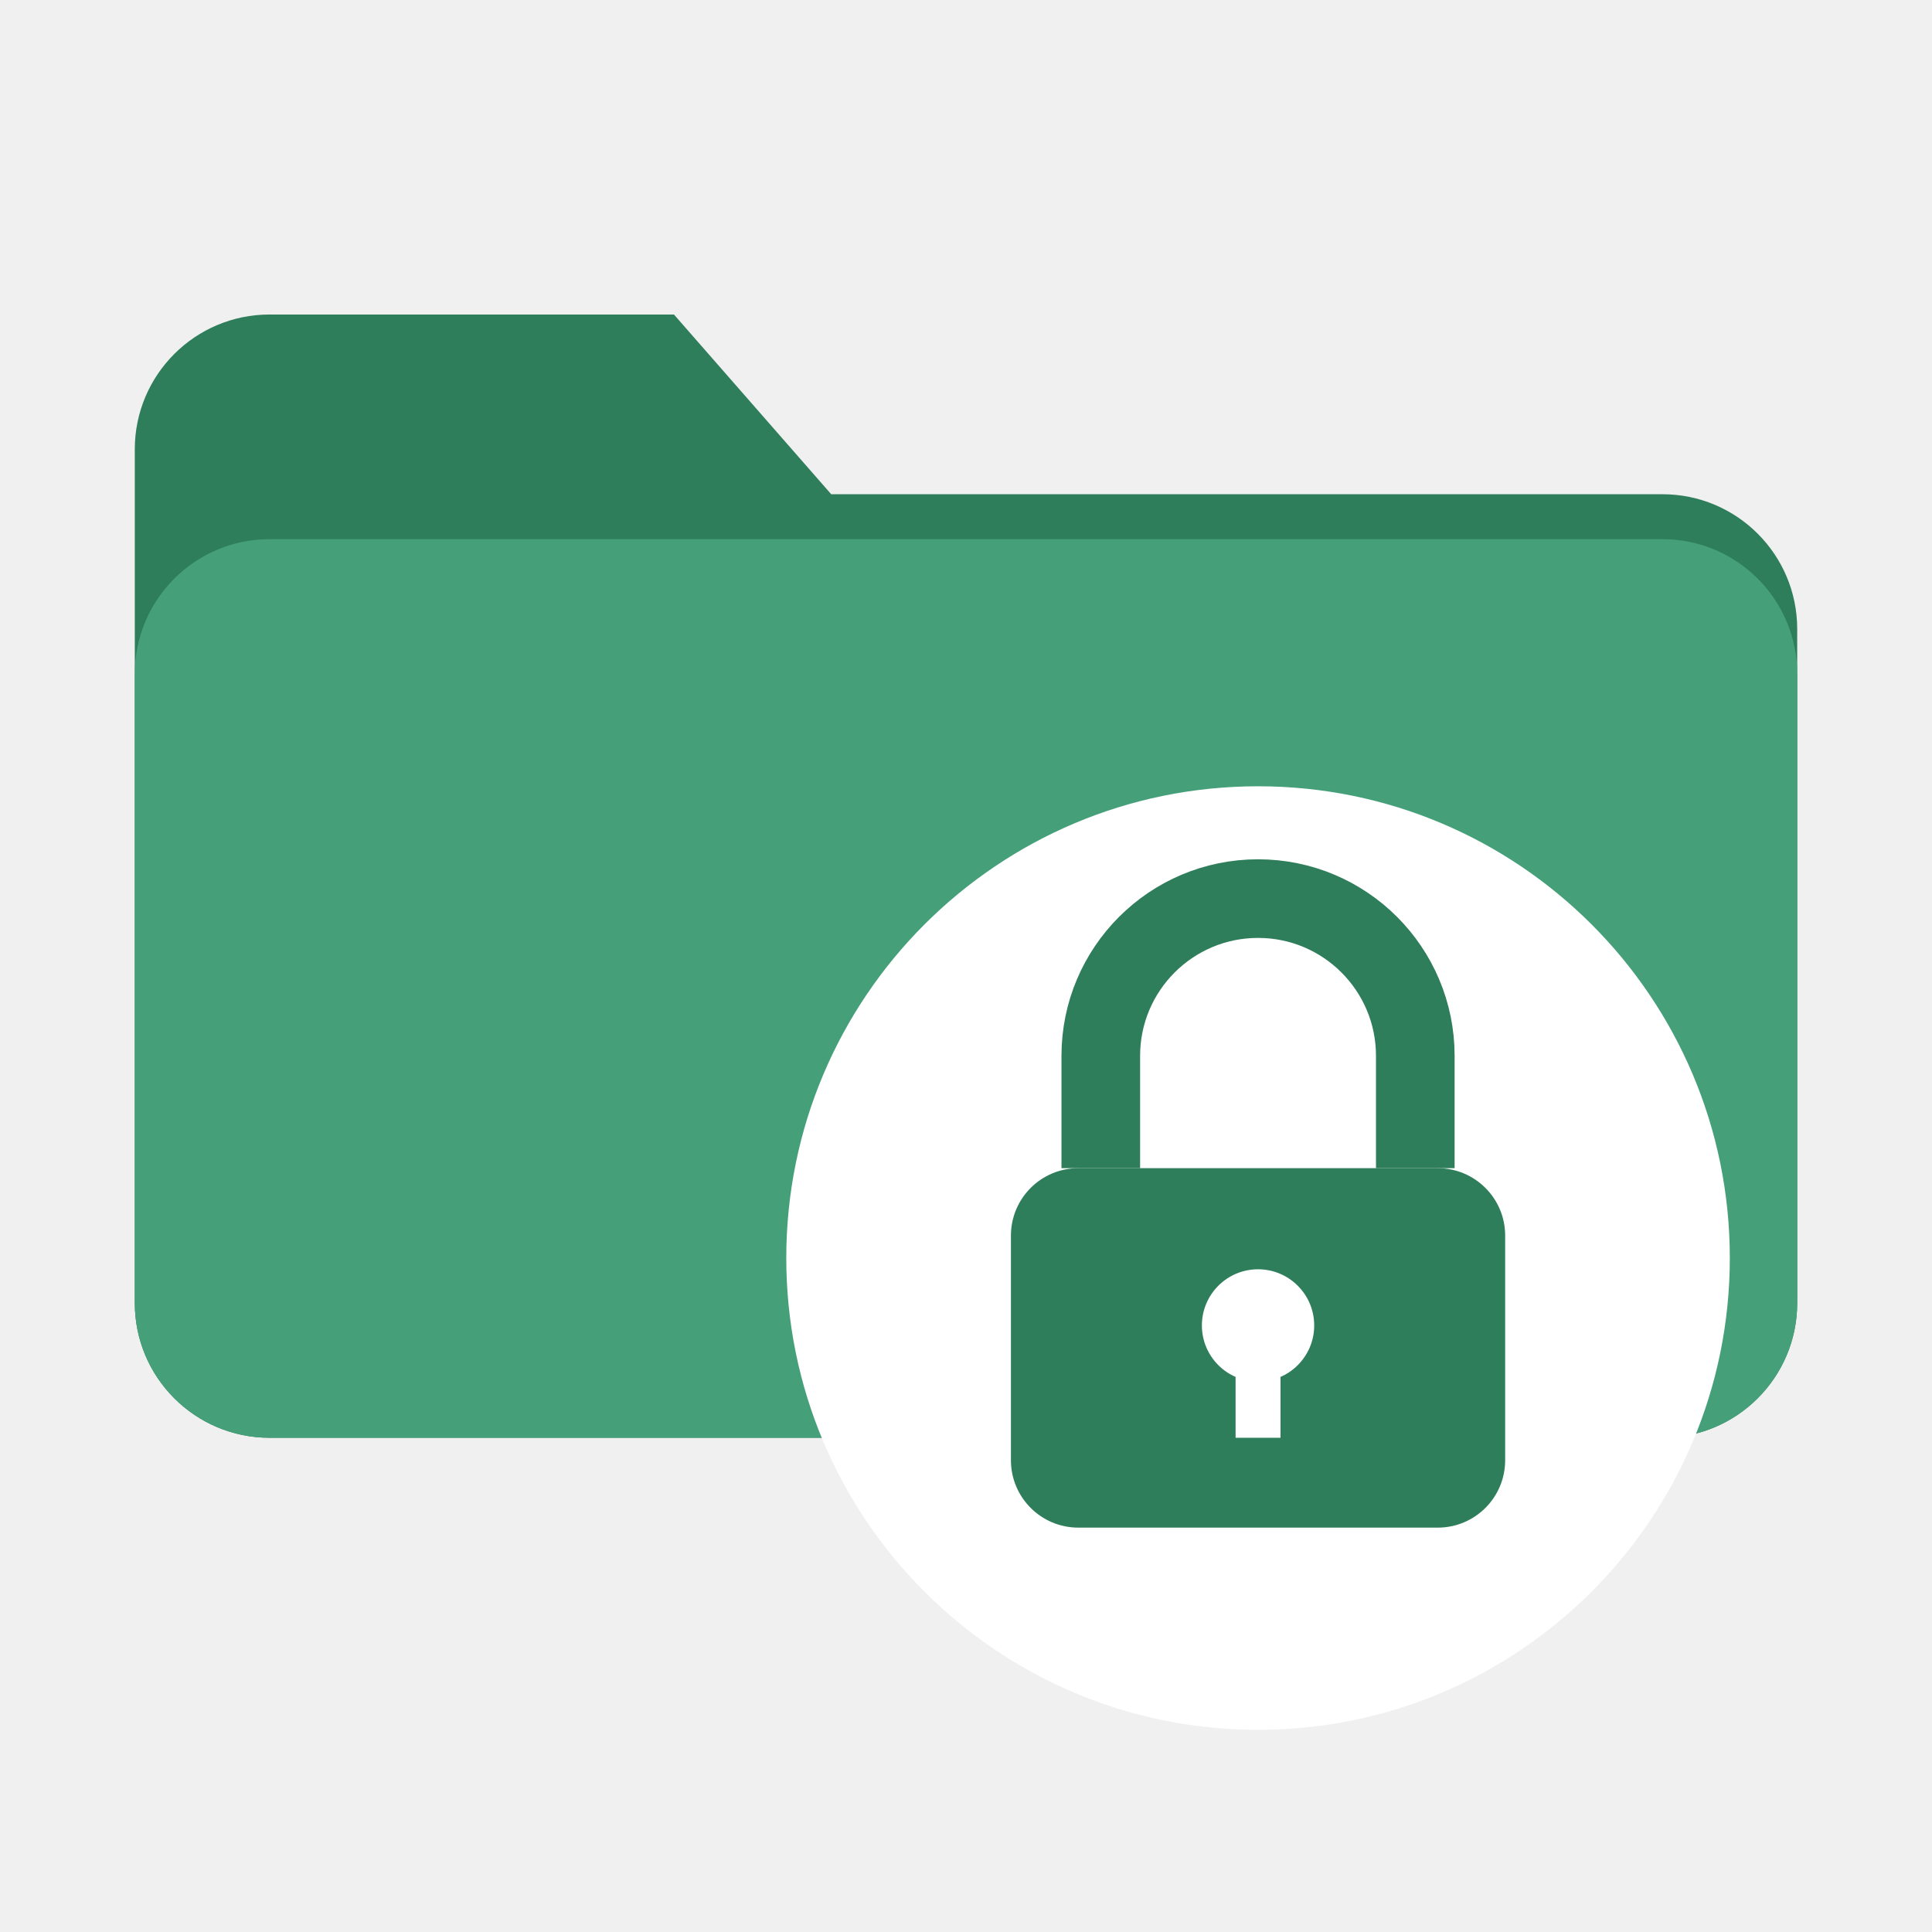
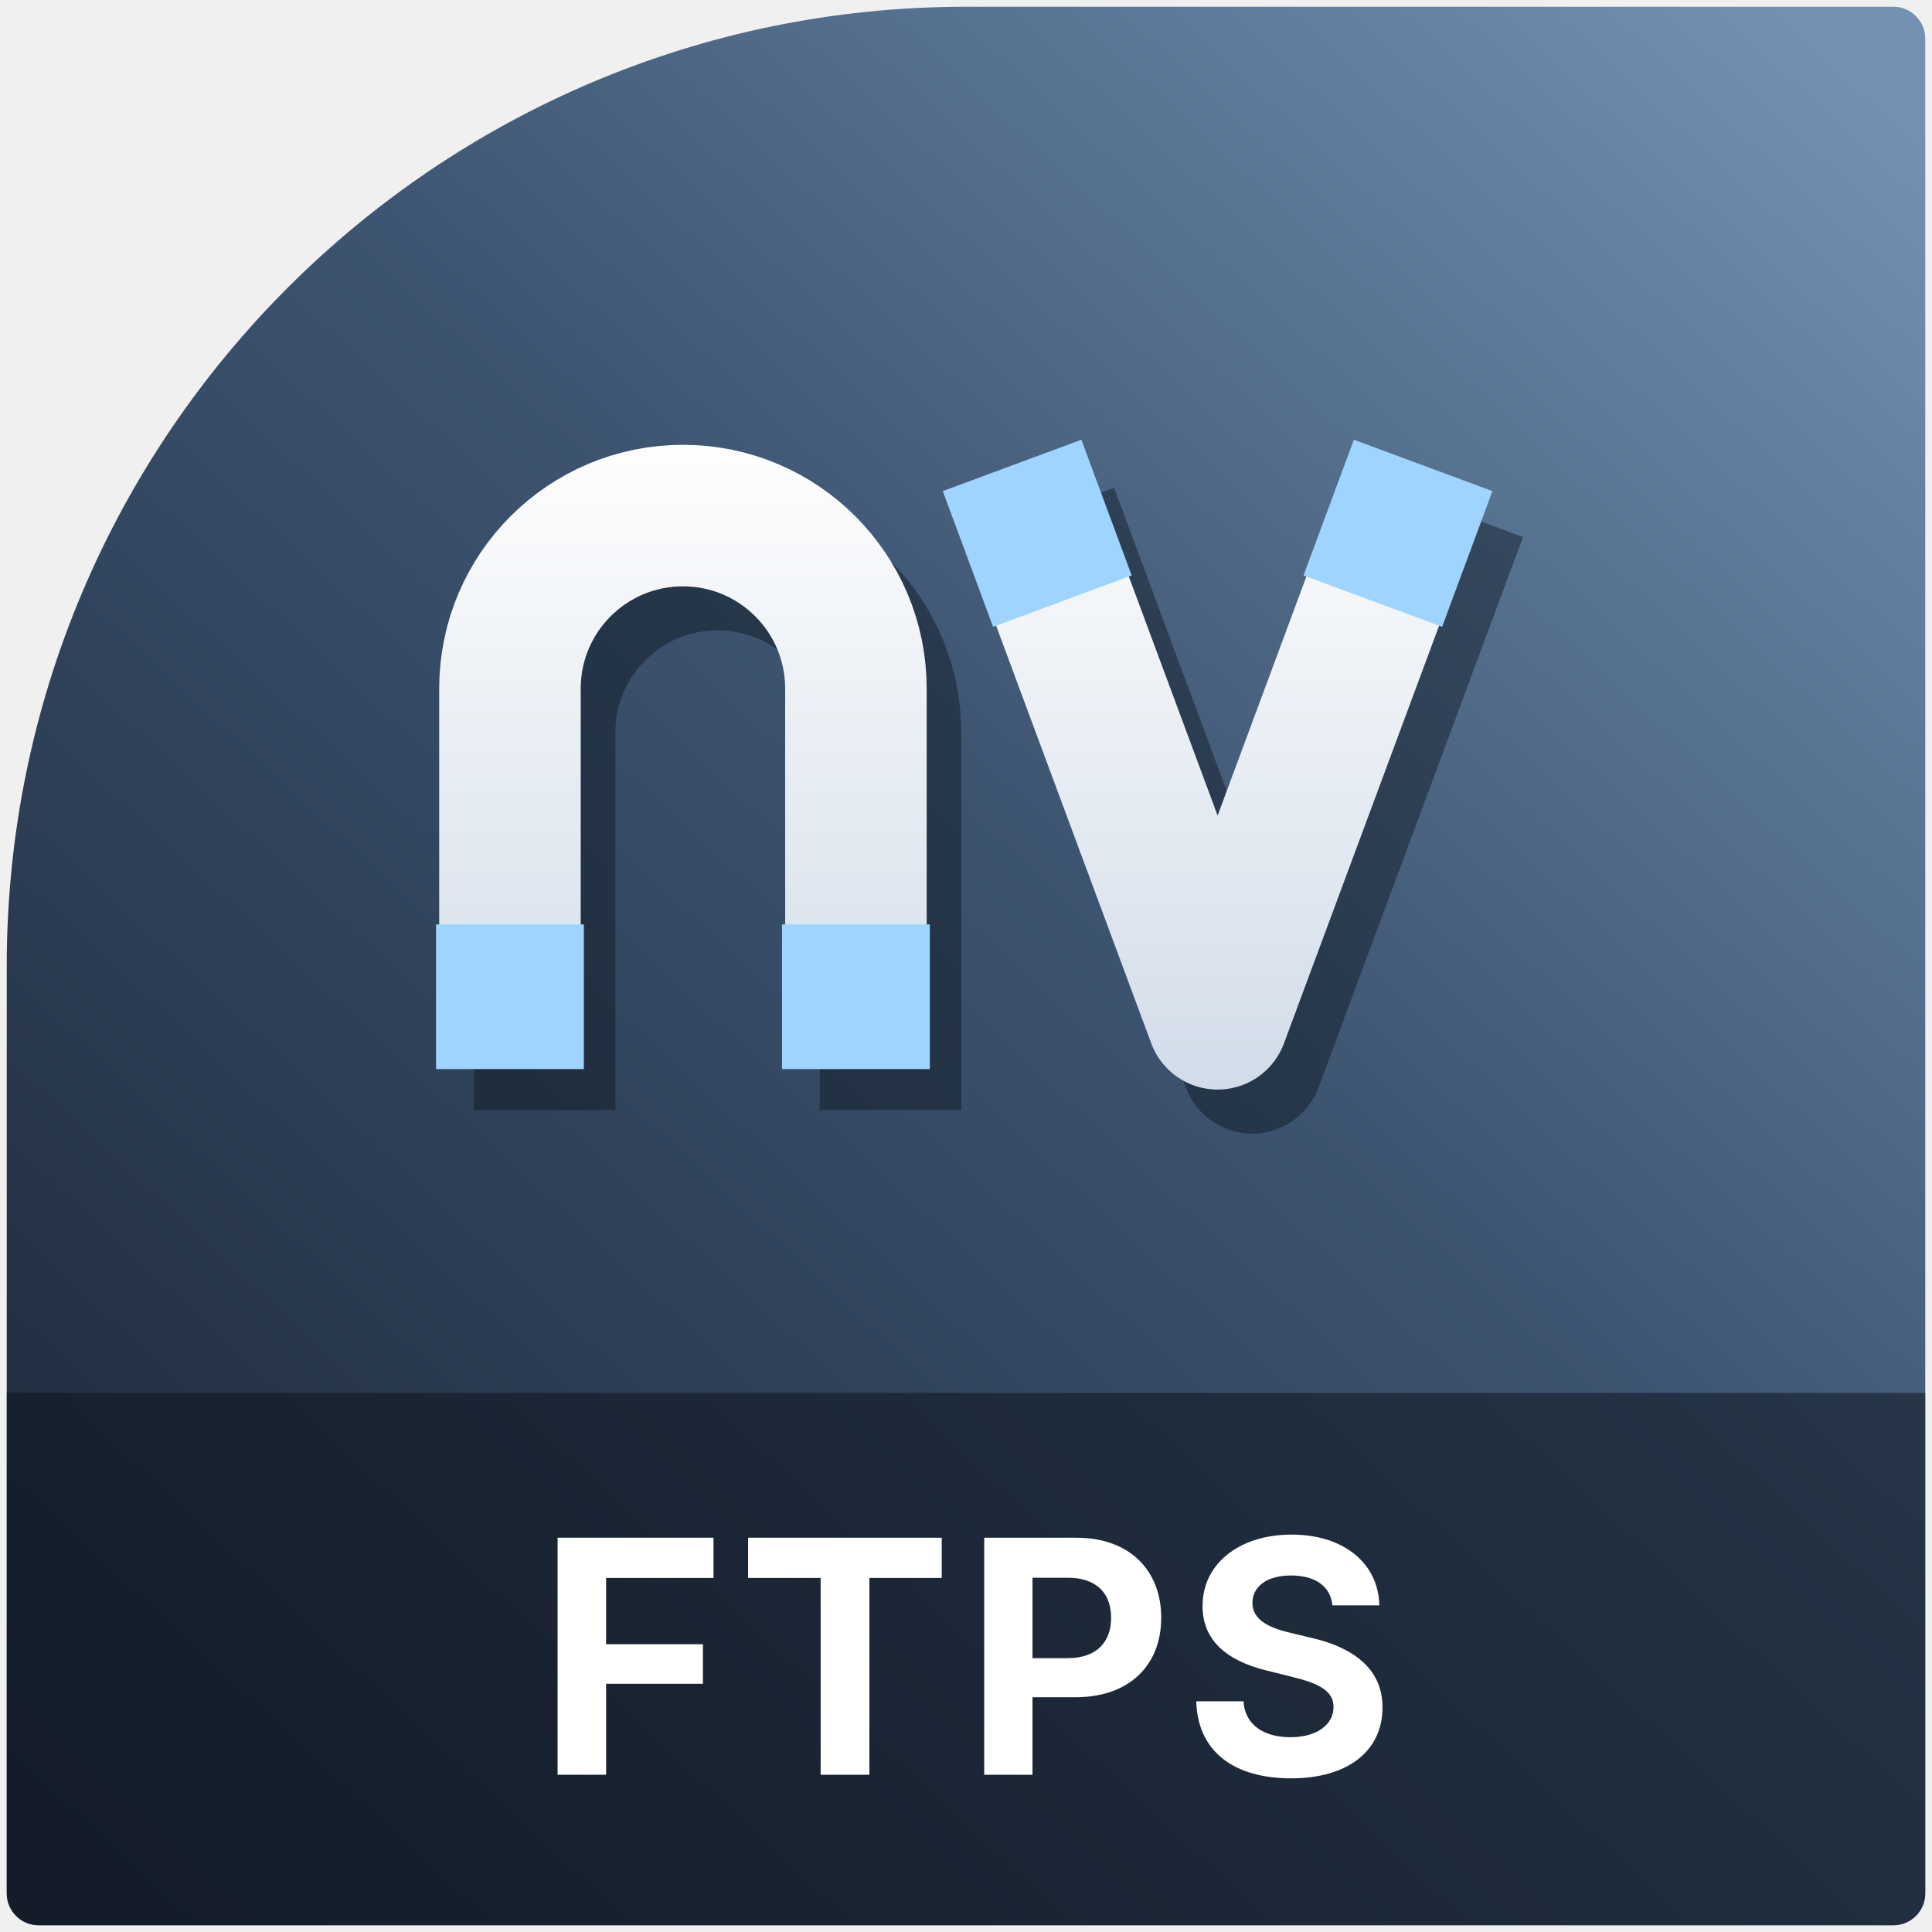
<svg xmlns="http://www.w3.org/2000/svg" width="86" height="86" viewBox="0 0 86 86">
-   <path d="M6 20 a6 6 0 0 1 6 -6 h18 l7 8 h37 a6 6 0 0 1 6 6 v30 a6 6 0 0 1 -6 6 h-62 a6 6 0 0 1 -6 -6 z" fill="#2e7d5b" />
-   <path d="M6 30 a6 6 0 0 1 6 -6 h62 a6 6 0 0 1 6 6 v28 a6 6 0 0 1 -6 6 h-62 a6 6 0 0 1 -6 -6 z" fill="#45a07a" />
-   <circle cx="56" cy="56" r="21" fill="#ffffff" />
-   <path d="M49 52 v-5 a7 7 0 0 1 14 0 v5" fill="none" stroke="#2e7d5b" stroke-width="3.5" />
-   <rect x="45" y="52" width="22" height="16" rx="3" fill="#2e7d5b" />
-   <circle cx="56" cy="59" r="2.5" fill="#ffffff" />
-   <rect x="55" y="60" width="2" height="4" fill="#ffffff" />
+   <defs>
+     <linearGradient id="ground" x1="6" y1="84" x2="82" y2="2" gradientUnits="userSpaceOnUse">
+       <stop offset="0" stop-color="#1b2636" />
+       <stop offset="0.55" stop-color="#3d5471" />
+       <stop offset="1" stop-color="#7391b2" />
+     </linearGradient>
+     <linearGradient id="steel" x1="43" y1="24" x2="43" y2="68" gradientUnits="userSpaceOnUse">
+       <stop offset="0" stop-color="#ffffff" />
+       <stop offset="1" stop-color="#d0dbe8" />
+     </linearGradient>
+   </defs>
+   <path d="M43 .3H84.28A1.42 1.42 0 0 1 85.7 1.72V84.28A1.42 1.42 0 0 1 84.28 85.7H1.72A1.42 1.42 0 0 1 .3 84.28V43A42.7 42.7 0 0 1 43 .3Z" fill="url(#ground)" />
+   <path d="M.3 62H85.7V84.28A1.42 1.42 0 0 1 84.28 85.7H1.72A1.42 1.42 0 0 1 .3 84.28Z" fill="#0d141d" fill-opacity="0.55" />
+   <g transform="translate(12.20 1.95) scale(0.7)" fill="none" stroke-width="9">
+     <g transform="translate(2.2 2.8)" stroke="#0d141d" stroke-opacity="0.45">
+       <path d="M15 65V41a11 11 0 0 1 22 0V65" />
+       <path d="M47 27 60 62 73 27" stroke-linejoin="round" />
+     </g>
+     <g stroke="url(#steel)">
+       <path d="M15 65V41a11 11 0 0 1 22 0V65" />
+       <path d="M47 27 60 62 73 27" stroke-linejoin="round" />
+     </g>
+     <path d="M15 65.2V56M37 65.2V56M46.93 26.81 50.13 35.44M73.07 26.81 69.87 35.44" stroke="#9fd4ff" stroke-width="9.4" />
+   </g>
+   <path fill="#ffffff" d="M24.82 79H26.98V74.95H31.29V73.19H26.98V70.24H31.76V68.45H24.82ZM33.3 70.24H36.53V79H38.7V70.24H41.92V68.45H33.3ZM43.81 79H45.96V75.55H47.87C50.3 75.55 51.69 74.1 51.69 72.01C51.69 69.94 50.32 68.45 47.92 68.45H43.81ZM45.96 73.81V70.23H47.52C48.84 70.23 49.46 70.95 49.46 72.01C49.46 73.07 48.84 73.81 47.52 73.81ZM57.47 79.16C60.03 79.16 61.54 77.92 61.54 76C61.54 74.23 60.16 73.32 58.39 72.91L57.43 72.68C56.54 72.47 55.75 72.13 55.75 71.35C55.75 70.64 56.37 70.13 57.47 70.13C58.56 70.13 59.23 70.62 59.31 71.46H61.4C61.36 69.6 59.83 68.31 57.49 68.31C55.2 68.31 53.53 69.58 53.53 71.49C53.53 73.02 54.6 73.92 56.38 74.36L57.54 74.65C58.69 74.93 59.36 75.26 59.36 75.98C59.36 76.78 58.6 77.33 57.45 77.33C56.28 77.33 55.42 76.8 55.35 75.73H53.25C53.31 77.97 54.93 79.16 57.47 79.16Z" />
</svg>
